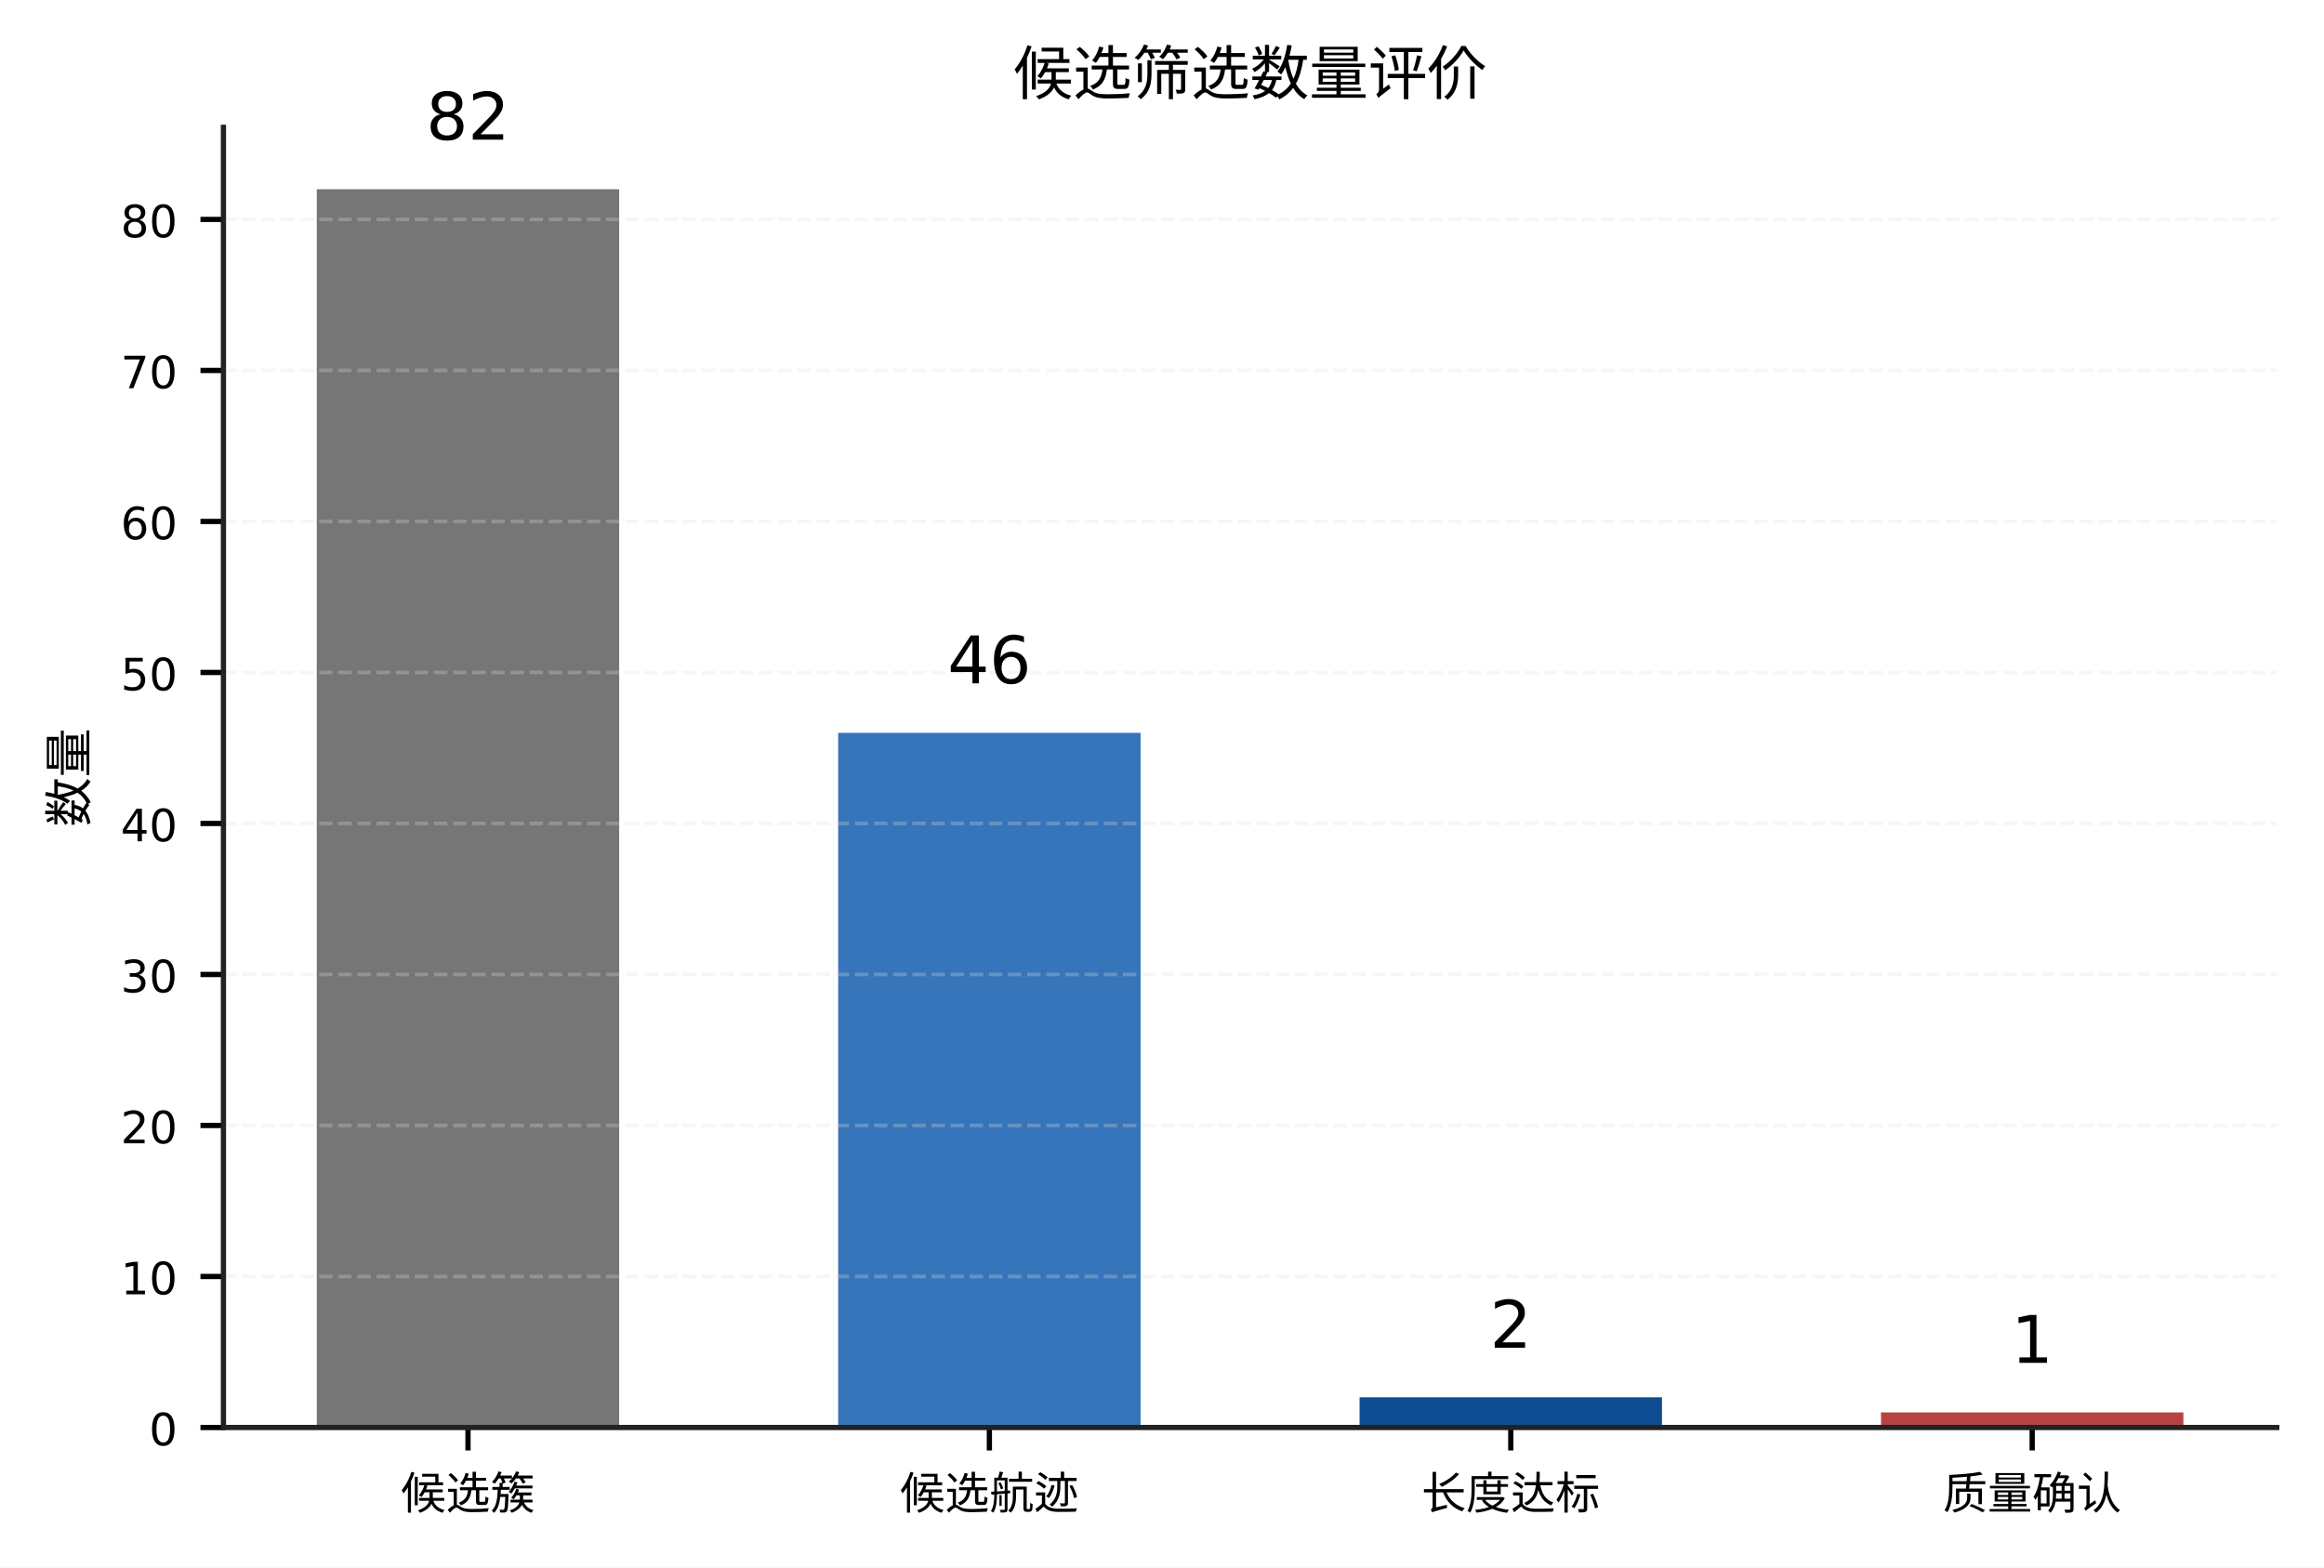
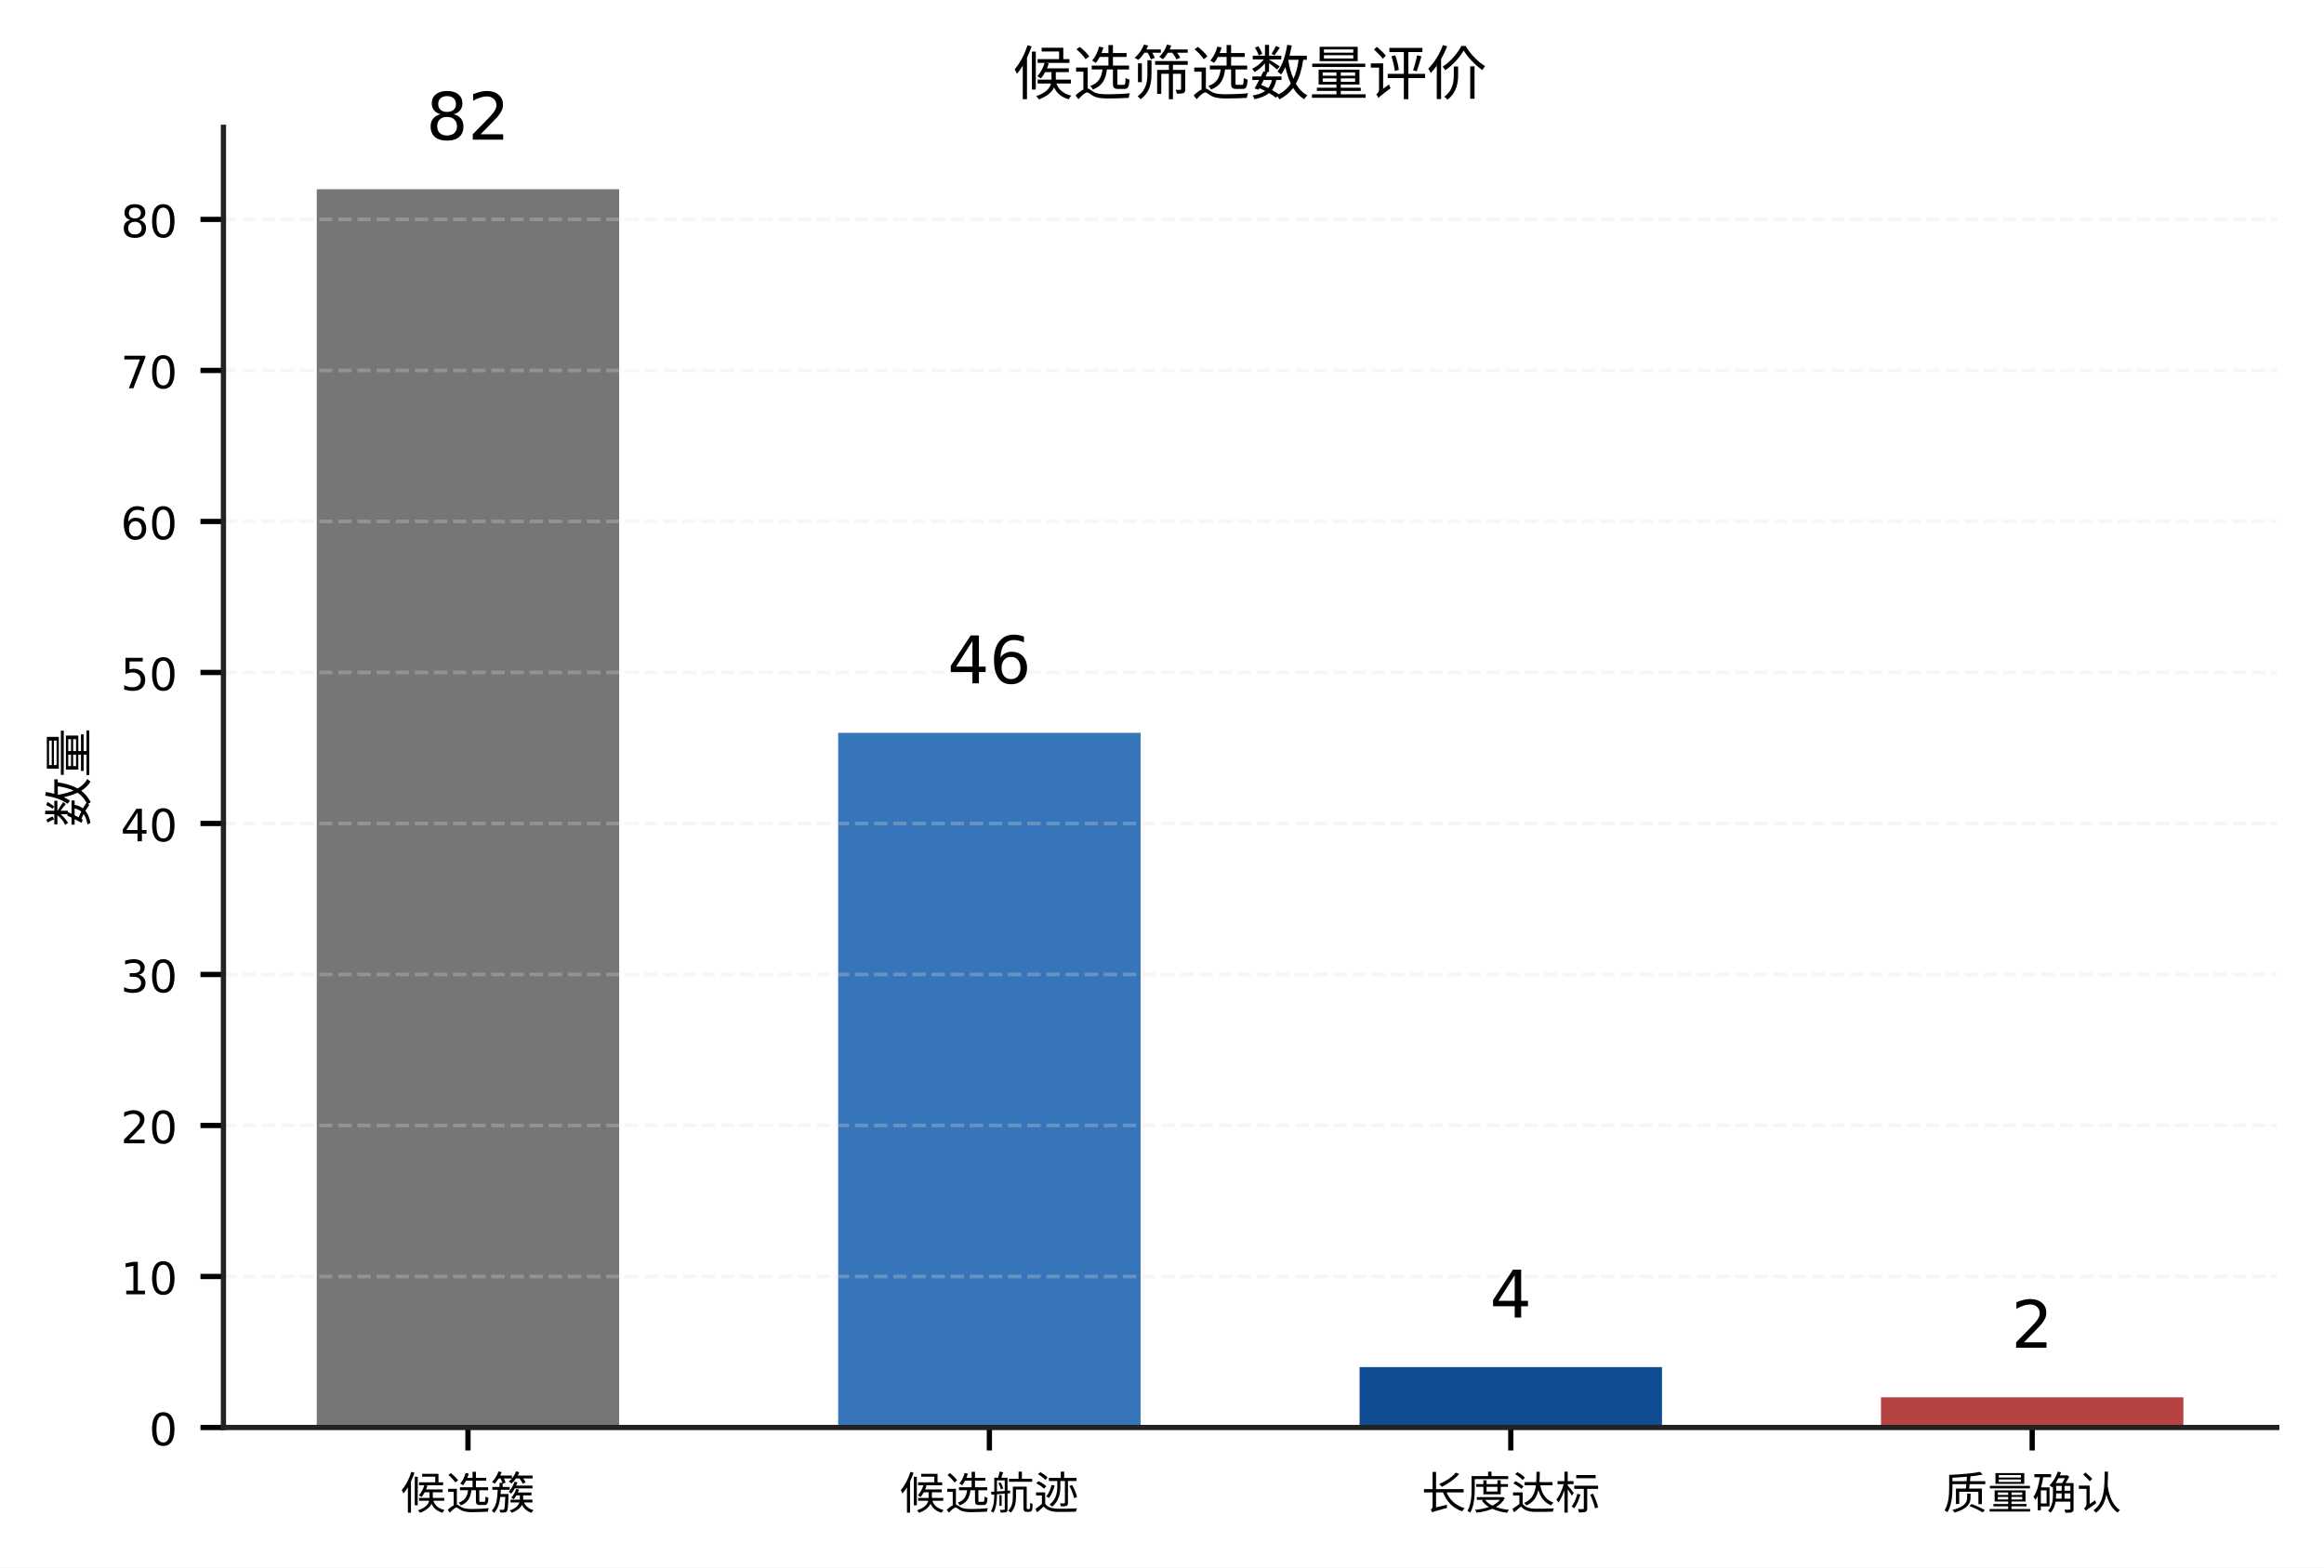
<svg xmlns="http://www.w3.org/2000/svg" xmlns:xlink="http://www.w3.org/1999/xlink" width="354pt" height="238.8pt" viewBox="0 0 354 238.8" version="1.1">
  <defs>
    <style type="text/css">*{stroke-linejoin: round; stroke-linecap: butt}</style>
  </defs>
  <g id="figure_1">
    <g id="patch_1">
      <path d="M 0 238.8  L 354 238.8  L 354 0  L 0 0  z " style="fill: #ffffff" />
    </g>
    <g id="axes_1">
      <g id="patch_2">
        <path d="M 34.035 217.473  L 346.8 217.473  L 346.8 19.394  L 34.035 19.394  z " style="fill: #ffffff" />
      </g>
      <g id="patch_3">
-         <path d="M 48.251 217.473  L 94.316 217.473  L 94.316 28.827  L 48.251 28.827  z " clip-path="url(#p80c640f19b)" style="fill: #767676" />
+         <path d="M 48.251 217.473  L 94.316 217.473  L 94.316 28.827  L 48.251 28.827  z " clip-path="url(#pa6def1c840)" style="fill: #767676" />
      </g>
      <g id="patch_4">
-         <path d="M 127.674 217.473  L 173.739 217.473  L 173.739 111.647  L 127.674 111.647  z " clip-path="url(#p80c640f19b)" style="fill: #3775ba" />
+         <path d="M 127.674 217.473  L 173.739 217.473  L 173.739 111.647  L 127.674 111.647  z " clip-path="url(#pa6def1c840)" style="fill: #3775ba" />
      </g>
      <g id="patch_5">
-         <path d="M 207.096 217.473  L 253.161 217.473  L 253.161 212.872  L 207.096 212.872  z " clip-path="url(#p80c640f19b)" style="fill: #0f4d92" />
+         <path d="M 207.096 217.473  L 253.161 217.473  L 253.161 208.271  L 207.096 208.271  z " clip-path="url(#pa6def1c840)" style="fill: #0f4d92" />
      </g>
      <g id="patch_6">
-         <path d="M 286.518 217.473  L 332.583 217.473  L 332.583 215.173  L 286.518 215.173  z " clip-path="url(#p80c640f19b)" style="fill: #b64342" />
+         <path d="M 286.518 217.473  L 332.583 217.473  L 332.583 212.872  L 286.518 212.872  z " clip-path="url(#pa6def1c840)" style="fill: #b64342" />
      </g>
      <g id="matplotlib.axis_1">
        <g id="xtick_1">
          <g id="line2d_1">
            <defs>
-               <path id="m5cb6907cad" d="M 0 0  L 0 3.5  " style="stroke: #000000; stroke-width: 0.8" />
+               <path id="mc669bfe5e5" d="M 0 0  L 0 3.5  " style="stroke: #000000; stroke-width: 0.8" />
            </defs>
            <g>
-               <use xlink:href="#m5cb6907cad" x="71.284" y="217.473" style="stroke: #000000; stroke-width: 0.8" />
+               <use xlink:href="#mc669bfe5e5" x="71.284" y="217.473" style="stroke: #000000; stroke-width: 0.8" />
            </g>
          </g>
          <g id="text_1">
            <text style="font-size: 6.8px; font-family: 'Microsoft YaHei', 'SimHei', 'Arial Unicode MS', 'DejaVu Sans', sans-serif; text-anchor: middle" x="71.284" y="229.909" transform="rotate(-0 71.2839 229.9091)">候选簇</text>
          </g>
        </g>
        <g id="xtick_2">
          <g id="line2d_2">
            <g>
-               <use xlink:href="#m5cb6907cad" x="150.706" y="217.473" style="stroke: #000000; stroke-width: 0.8" />
+               <use xlink:href="#mc669bfe5e5" x="150.706" y="217.473" style="stroke: #000000; stroke-width: 0.8" />
            </g>
          </g>
          <g id="text_2">
            <text style="font-size: 6.8px; font-family: 'Microsoft YaHei', 'SimHei', 'Arial Unicode MS', 'DejaVu Sans', sans-serif; text-anchor: middle" x="150.706" y="229.909" transform="rotate(-0 150.7061 229.9091)">候选航迹</text>
          </g>
        </g>
        <g id="xtick_3">
          <g id="line2d_3">
            <g>
-               <use xlink:href="#m5cb6907cad" x="230.128" y="217.473" style="stroke: #000000; stroke-width: 0.8" />
+               <use xlink:href="#mc669bfe5e5" x="230.128" y="217.473" style="stroke: #000000; stroke-width: 0.8" />
            </g>
          </g>
          <g id="text_3">
            <text style="font-size: 6.8px; font-family: 'Microsoft YaHei', 'SimHei', 'Arial Unicode MS', 'DejaVu Sans', sans-serif; text-anchor: middle" x="230.128" y="229.909" transform="rotate(-0 230.1283 229.9091)">长度达标</text>
          </g>
        </g>
        <g id="xtick_4">
          <g id="line2d_4">
            <g>
-               <use xlink:href="#m5cb6907cad" x="309.551" y="217.473" style="stroke: #000000; stroke-width: 0.8" />
+               <use xlink:href="#mc669bfe5e5" x="309.551" y="217.473" style="stroke: #000000; stroke-width: 0.8" />
            </g>
          </g>
          <g id="text_4">
            <text style="font-size: 6.8px; font-family: 'Microsoft YaHei', 'SimHei', 'Arial Unicode MS', 'DejaVu Sans', sans-serif; text-anchor: middle" x="309.551" y="229.909" transform="rotate(-0 309.5505 229.9091)">质量确认</text>
          </g>
        </g>
      </g>
      <g id="matplotlib.axis_2">
        <g id="ytick_1">
          <g id="line2d_5">
-             <path d="M 34.035 217.473  L 346.8 217.473  " clip-path="url(#p80c640f19b)" style="fill: none; stroke-dasharray: 2.035,0.88; stroke-dashoffset: 0; stroke: #dddddd; stroke-opacity: 0.28; stroke-width: 0.55" />
+             <path d="M 34.035 217.473  L 346.8 217.473  " clip-path="url(#pa6def1c840)" style="fill: none; stroke-dasharray: 2.035,0.88; stroke-dashoffset: 0; stroke: #dddddd; stroke-opacity: 0.28; stroke-width: 0.55" />
          </g>
          <g id="line2d_6">
            <defs>
-               <path id="mad9463f95b" d="M 0 0  L -3.5 0  " style="stroke: #000000; stroke-width: 0.8" />
+               <path id="m286c0c2d81" d="M 0 0  L -3.5 0  " style="stroke: #000000; stroke-width: 0.8" />
            </defs>
            <g>
-               <use xlink:href="#mad9463f95b" x="34.035" y="217.473" style="stroke: #000000; stroke-width: 0.8" />
+               <use xlink:href="#m286c0c2d81" x="34.035" y="217.473" style="stroke: #000000; stroke-width: 0.8" />
            </g>
          </g>
          <g id="text_5">
            <text style="font-size: 6.8px; font-family: 'Microsoft YaHei', 'SimHei', 'Arial Unicode MS', 'DejaVu Sans', sans-serif; text-anchor: end" x="27.035" y="220.191" transform="rotate(-0 27.03489 220.1912)">0</text>
          </g>
        </g>
        <g id="ytick_2">
          <g id="line2d_7">
-             <path d="M 34.035 194.468  L 346.8 194.468  " clip-path="url(#p80c640f19b)" style="fill: none; stroke-dasharray: 2.035,0.88; stroke-dashoffset: 0; stroke: #dddddd; stroke-opacity: 0.28; stroke-width: 0.55" />
+             <path d="M 34.035 194.468  L 346.8 194.468  " clip-path="url(#pa6def1c840)" style="fill: none; stroke-dasharray: 2.035,0.88; stroke-dashoffset: 0; stroke: #dddddd; stroke-opacity: 0.28; stroke-width: 0.55" />
          </g>
          <g id="line2d_8">
            <g>
-               <use xlink:href="#mad9463f95b" x="34.035" y="194.468" style="stroke: #000000; stroke-width: 0.8" />
+               <use xlink:href="#m286c0c2d81" x="34.035" y="194.468" style="stroke: #000000; stroke-width: 0.8" />
            </g>
          </g>
          <g id="text_6">
            <text style="font-size: 6.8px; font-family: 'Microsoft YaHei', 'SimHei', 'Arial Unicode MS', 'DejaVu Sans', sans-serif; text-anchor: end" x="27.035" y="197.186" transform="rotate(-0 27.03489 197.1855)">10</text>
          </g>
        </g>
        <g id="ytick_3">
          <g id="line2d_9">
-             <path d="M 34.035 171.462  L 346.8 171.462  " clip-path="url(#p80c640f19b)" style="fill: none; stroke-dasharray: 2.035,0.88; stroke-dashoffset: 0; stroke: #dddddd; stroke-opacity: 0.28; stroke-width: 0.55" />
+             <path d="M 34.035 171.462  L 346.8 171.462  " clip-path="url(#pa6def1c840)" style="fill: none; stroke-dasharray: 2.035,0.88; stroke-dashoffset: 0; stroke: #dddddd; stroke-opacity: 0.28; stroke-width: 0.55" />
          </g>
          <g id="line2d_10">
            <g>
-               <use xlink:href="#mad9463f95b" x="34.035" y="171.462" style="stroke: #000000; stroke-width: 0.8" />
+               <use xlink:href="#m286c0c2d81" x="34.035" y="171.462" style="stroke: #000000; stroke-width: 0.8" />
            </g>
          </g>
          <g id="text_7">
            <text style="font-size: 6.8px; font-family: 'Microsoft YaHei', 'SimHei', 'Arial Unicode MS', 'DejaVu Sans', sans-serif; text-anchor: end" x="27.035" y="174.18" transform="rotate(-0 27.03489 174.1798)">20</text>
          </g>
        </g>
        <g id="ytick_4">
          <g id="line2d_11">
-             <path d="M 34.035 148.456  L 346.8 148.456  " clip-path="url(#p80c640f19b)" style="fill: none; stroke-dasharray: 2.035,0.88; stroke-dashoffset: 0; stroke: #dddddd; stroke-opacity: 0.28; stroke-width: 0.55" />
+             <path d="M 34.035 148.456  L 346.8 148.456  " clip-path="url(#pa6def1c840)" style="fill: none; stroke-dasharray: 2.035,0.88; stroke-dashoffset: 0; stroke: #dddddd; stroke-opacity: 0.28; stroke-width: 0.55" />
          </g>
          <g id="line2d_12">
            <g>
-               <use xlink:href="#mad9463f95b" x="34.035" y="148.456" style="stroke: #000000; stroke-width: 0.8" />
+               <use xlink:href="#m286c0c2d81" x="34.035" y="148.456" style="stroke: #000000; stroke-width: 0.8" />
            </g>
          </g>
          <g id="text_8">
            <text style="font-size: 6.8px; font-family: 'Microsoft YaHei', 'SimHei', 'Arial Unicode MS', 'DejaVu Sans', sans-serif; text-anchor: end" x="27.035" y="151.174" transform="rotate(-0 27.03489 151.1741)">30</text>
          </g>
        </g>
        <g id="ytick_5">
          <g id="line2d_13">
-             <path d="M 34.035 125.451  L 346.8 125.451  " clip-path="url(#p80c640f19b)" style="fill: none; stroke-dasharray: 2.035,0.88; stroke-dashoffset: 0; stroke: #dddddd; stroke-opacity: 0.28; stroke-width: 0.55" />
+             <path d="M 34.035 125.451  L 346.8 125.451  " clip-path="url(#pa6def1c840)" style="fill: none; stroke-dasharray: 2.035,0.88; stroke-dashoffset: 0; stroke: #dddddd; stroke-opacity: 0.28; stroke-width: 0.55" />
          </g>
          <g id="line2d_14">
            <g>
-               <use xlink:href="#mad9463f95b" x="34.035" y="125.451" style="stroke: #000000; stroke-width: 0.8" />
+               <use xlink:href="#m286c0c2d81" x="34.035" y="125.451" style="stroke: #000000; stroke-width: 0.8" />
            </g>
          </g>
          <g id="text_9">
            <text style="font-size: 6.8px; font-family: 'Microsoft YaHei', 'SimHei', 'Arial Unicode MS', 'DejaVu Sans', sans-serif; text-anchor: end" x="27.035" y="128.168" transform="rotate(-0 27.03489 128.1685)">40</text>
          </g>
        </g>
        <g id="ytick_6">
          <g id="line2d_15">
-             <path d="M 34.035 102.445  L 346.8 102.445  " clip-path="url(#p80c640f19b)" style="fill: none; stroke-dasharray: 2.035,0.88; stroke-dashoffset: 0; stroke: #dddddd; stroke-opacity: 0.28; stroke-width: 0.55" />
+             <path d="M 34.035 102.445  L 346.8 102.445  " clip-path="url(#pa6def1c840)" style="fill: none; stroke-dasharray: 2.035,0.88; stroke-dashoffset: 0; stroke: #dddddd; stroke-opacity: 0.28; stroke-width: 0.55" />
          </g>
          <g id="line2d_16">
            <g>
-               <use xlink:href="#mad9463f95b" x="34.035" y="102.445" style="stroke: #000000; stroke-width: 0.8" />
+               <use xlink:href="#m286c0c2d81" x="34.035" y="102.445" style="stroke: #000000; stroke-width: 0.8" />
            </g>
          </g>
          <g id="text_10">
            <text style="font-size: 6.8px; font-family: 'Microsoft YaHei', 'SimHei', 'Arial Unicode MS', 'DejaVu Sans', sans-serif; text-anchor: end" x="27.035" y="105.163" transform="rotate(-0 27.03489 105.1628)">50</text>
          </g>
        </g>
        <g id="ytick_7">
          <g id="line2d_17">
-             <path d="M 34.035 79.439  L 346.8 79.439  " clip-path="url(#p80c640f19b)" style="fill: none; stroke-dasharray: 2.035,0.88; stroke-dashoffset: 0; stroke: #dddddd; stroke-opacity: 0.28; stroke-width: 0.55" />
+             <path d="M 34.035 79.439  L 346.8 79.439  " clip-path="url(#pa6def1c840)" style="fill: none; stroke-dasharray: 2.035,0.88; stroke-dashoffset: 0; stroke: #dddddd; stroke-opacity: 0.28; stroke-width: 0.55" />
          </g>
          <g id="line2d_18">
            <g>
-               <use xlink:href="#mad9463f95b" x="34.035" y="79.439" style="stroke: #000000; stroke-width: 0.8" />
+               <use xlink:href="#m286c0c2d81" x="34.035" y="79.439" style="stroke: #000000; stroke-width: 0.8" />
            </g>
          </g>
          <g id="text_11">
            <text style="font-size: 6.8px; font-family: 'Microsoft YaHei', 'SimHei', 'Arial Unicode MS', 'DejaVu Sans', sans-serif; text-anchor: end" x="27.035" y="82.157" transform="rotate(-0 27.03489 82.15709)">60</text>
          </g>
        </g>
        <g id="ytick_8">
          <g id="line2d_19">
-             <path d="M 34.035 56.434  L 346.8 56.434  " clip-path="url(#p80c640f19b)" style="fill: none; stroke-dasharray: 2.035,0.88; stroke-dashoffset: 0; stroke: #dddddd; stroke-opacity: 0.28; stroke-width: 0.55" />
+             <path d="M 34.035 56.434  L 346.8 56.434  " clip-path="url(#pa6def1c840)" style="fill: none; stroke-dasharray: 2.035,0.88; stroke-dashoffset: 0; stroke: #dddddd; stroke-opacity: 0.28; stroke-width: 0.55" />
          </g>
          <g id="line2d_20">
            <g>
-               <use xlink:href="#mad9463f95b" x="34.035" y="56.434" style="stroke: #000000; stroke-width: 0.8" />
+               <use xlink:href="#m286c0c2d81" x="34.035" y="56.434" style="stroke: #000000; stroke-width: 0.8" />
            </g>
          </g>
          <g id="text_12">
            <text style="font-size: 6.8px; font-family: 'Microsoft YaHei', 'SimHei', 'Arial Unicode MS', 'DejaVu Sans', sans-serif; text-anchor: end" x="27.035" y="59.151" transform="rotate(-0 27.03489 59.1514)">70</text>
          </g>
        </g>
        <g id="ytick_9">
          <g id="line2d_21">
-             <path d="M 34.035 33.428  L 346.8 33.428  " clip-path="url(#p80c640f19b)" style="fill: none; stroke-dasharray: 2.035,0.88; stroke-dashoffset: 0; stroke: #dddddd; stroke-opacity: 0.28; stroke-width: 0.55" />
+             <path d="M 34.035 33.428  L 346.8 33.428  " clip-path="url(#pa6def1c840)" style="fill: none; stroke-dasharray: 2.035,0.88; stroke-dashoffset: 0; stroke: #dddddd; stroke-opacity: 0.28; stroke-width: 0.55" />
          </g>
          <g id="line2d_22">
            <g>
-               <use xlink:href="#mad9463f95b" x="34.035" y="33.428" style="stroke: #000000; stroke-width: 0.8" />
+               <use xlink:href="#m286c0c2d81" x="34.035" y="33.428" style="stroke: #000000; stroke-width: 0.8" />
            </g>
          </g>
          <g id="text_13">
            <text style="font-size: 6.8px; font-family: 'Microsoft YaHei', 'SimHei', 'Arial Unicode MS', 'DejaVu Sans', sans-serif; text-anchor: end" x="27.035" y="36.146" transform="rotate(-0 27.03489 36.14572)">80</text>
          </g>
        </g>
        <g id="text_14">
          <text style="font-size: 7.5px; font-family: 'Microsoft YaHei', 'SimHei', 'Arial Unicode MS', 'DejaVu Sans', sans-serif; text-anchor: middle" x="13.195" y="118.434" transform="rotate(-90 13.19531 118.4339)">数量</text>
        </g>
      </g>
      <g id="patch_7">
        <path d="M 34.035 217.473  L 34.035 19.394  " style="fill: none; stroke: #222222; stroke-width: 0.8; stroke-linejoin: miter; stroke-linecap: square" />
      </g>
      <g id="patch_8">
        <path d="M 34.035 217.473  L 346.8 217.473  " style="fill: none; stroke: #222222; stroke-width: 0.8; stroke-linejoin: miter; stroke-linecap: square" />
      </g>
      <g id="text_15">
        <text style="font-size: 10px; font-family: 'Microsoft YaHei', 'SimHei', 'Arial Unicode MS', 'DejaVu Sans', sans-serif; text-anchor: middle" x="71.284" y="21.281" transform="rotate(-0 71.2839 21.28084)">82</text>
      </g>
      <g id="text_16">
        <text style="font-size: 10px; font-family: 'Microsoft YaHei', 'SimHei', 'Arial Unicode MS', 'DejaVu Sans', sans-serif; text-anchor: middle" x="150.706" y="104.101" transform="rotate(-0 150.7061 104.1013)">46</text>
      </g>
      <g id="text_17">
-         <text style="font-size: 10px; font-family: 'Microsoft YaHei', 'SimHei', 'Arial Unicode MS', 'DejaVu Sans', sans-serif; text-anchor: middle" x="230.128" y="205.326" transform="rotate(-0 230.1283 205.3263)">2</text>
+         <text style="font-size: 10px; font-family: 'Microsoft YaHei', 'SimHei', 'Arial Unicode MS', 'DejaVu Sans', sans-serif; text-anchor: middle" x="230.128" y="200.725" transform="rotate(-0 230.1283 200.7252)">4</text>
      </g>
      <g id="text_18">
-         <text style="font-size: 10px; font-family: 'Microsoft YaHei', 'SimHei', 'Arial Unicode MS', 'DejaVu Sans', sans-serif; text-anchor: middle" x="309.551" y="207.627" transform="rotate(-0 309.5505 207.6269)">1</text>
+         <text style="font-size: 10px; font-family: 'Microsoft YaHei', 'SimHei', 'Arial Unicode MS', 'DejaVu Sans', sans-serif; text-anchor: middle" x="309.551" y="205.326" transform="rotate(-0 309.5505 205.3263)">2</text>
      </g>
      <g id="text_19">
        <text style="font-size: 9px; font-family: 'Microsoft YaHei', 'SimHei', 'Arial Unicode MS', 'DejaVu Sans', sans-serif; text-anchor: middle" x="190.417" y="14.394" transform="rotate(-0 190.4172 14.39438)">候选筛选数量评价</text>
      </g>
    </g>
  </g>
  <defs>
-     <clipPath id="p80c640f19b">
+     <clipPath id="pa6def1c840">
      <rect x="34.035" y="19.394" width="312.765" height="198.079" />
    </clipPath>
  </defs>
</svg>
